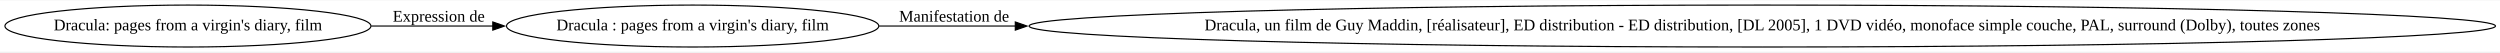
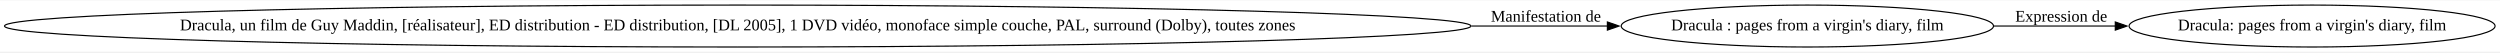
<svg xmlns="http://www.w3.org/2000/svg" width="1440pt" height="30pt" viewBox="0.00 0.00 1440.00 29.53">
  <g id="graph0" class="graph" transform="scale(0.671131 0.671131) rotate(0) translate(4 40)">
    <polygon fill="white" stroke="none" points="-4,4 -4,-40 2141.63,-40 2141.63,4 -4,4" />
    <g id="node1" class="node">
-       <ellipse fill="none" stroke="black" cx="157.29" cy="-18" rx="157.07" ry="18" />
-       <text text-anchor="middle" x="157.29" y="-14.3" font-family="Times New Roman,serif" font-size="14.00">Dracula: pages from a virgin's diary, film</text>
+       <ellipse fill="none" stroke="black" cx="1980.35" cy="-18" rx="157.07" ry="18" />
+       <text text-anchor="middle" x="1980.35" y="-14.3" font-family="Times New Roman,serif" font-size="14.00">Dracula: pages from a virgin's diary, film</text>
    </g>
    <g id="node2" class="node">
-       <ellipse fill="none" stroke="black" cx="590.46" cy="-18" rx="159.77" ry="18" />
-       <text text-anchor="middle" x="590.46" y="-14.3" font-family="Times New Roman,serif" font-size="14.00">Dracula : pages from a virgin's diary, film</text>
+       <ellipse fill="none" stroke="black" cx="1547.17" cy="-18" rx="159.77" ry="18" />
+       <text text-anchor="middle" x="1547.17" y="-14.3" font-family="Times New Roman,serif" font-size="14.00">Dracula : pages from a virgin's diary, film</text>
    </g>
    <g id="edge1" class="edge">
-       <path fill="none" stroke="black" d="M314.56,-18C348.59,-18 384.76,-18 419.31,-18" />
-       <polygon fill="black" stroke="black" points="418.95,-21.5 428.95,-18 418.95,-14.5 418.95,-21.5" />
-       <text text-anchor="middle" x="372.57" y="-21.8" font-family="Times New Roman,serif" font-size="14.00">Expression de</text>
+       <path fill="none" stroke="black" d="M1707.2,-18C1741.31,-18 1777.45,-18 1811.87,-18" />
+       <polygon fill="black" stroke="black" points="1811.46,-21.5 1821.46,-18 1811.46,-14.5 1811.46,-21.5" />
+       <text text-anchor="middle" x="1765.06" y="-21.8" font-family="Times New Roman,serif" font-size="14.00">Expression de</text>
    </g>
    <g id="node3" class="node">
-       <ellipse fill="none" stroke="black" cx="1508.49" cy="-18" rx="629.29" ry="18" />
-       <text text-anchor="middle" x="1508.49" y="-14.3" font-family="Times New Roman,serif" font-size="14.00">Dracula, un film de Guy Maddin, [réalisateur], ED distribution - ED distribution, [DL 2005], 1 DVD vidéo, monoface simple couche, PAL, surround (Dolby), toutes zones</text>
+       <ellipse fill="none" stroke="black" cx="629.14" cy="-18" rx="629.29" ry="18" />
+       <text text-anchor="middle" x="629.14" y="-14.3" font-family="Times New Roman,serif" font-size="14.00">Dracula, un film de Guy Maddin, [réalisateur], ED distribution - ED distribution, [DL 2005], 1 DVD vidéo, monoface simple couche, PAL, surround (Dolby), toutes zones</text>
    </g>
    <g id="edge2" class="edge">
-       <path fill="none" stroke="black" d="M750.49,-18C785.89,-18 825.51,-18 867.57,-18" />
-       <polygon fill="black" stroke="black" points="867.39,-21.5 877.39,-18 867.39,-14.5 867.39,-21.5" />
-       <text text-anchor="middle" x="814.84" y="-21.8" font-family="Times New Roman,serif" font-size="14.00">Manifestation de</text>
+       <path fill="none" stroke="black" d="M1258.85,-18C1300.54,-18 1340.03,-18 1375.64,-18" />
+       <polygon fill="black" stroke="black" points="1375.54,-21.5 1385.54,-18 1375.54,-14.5 1375.54,-21.5" />
+       <text text-anchor="middle" x="1322.79" y="-21.8" font-family="Times New Roman,serif" font-size="14.00">Manifestation de</text>
    </g>
  </g>
</svg>
